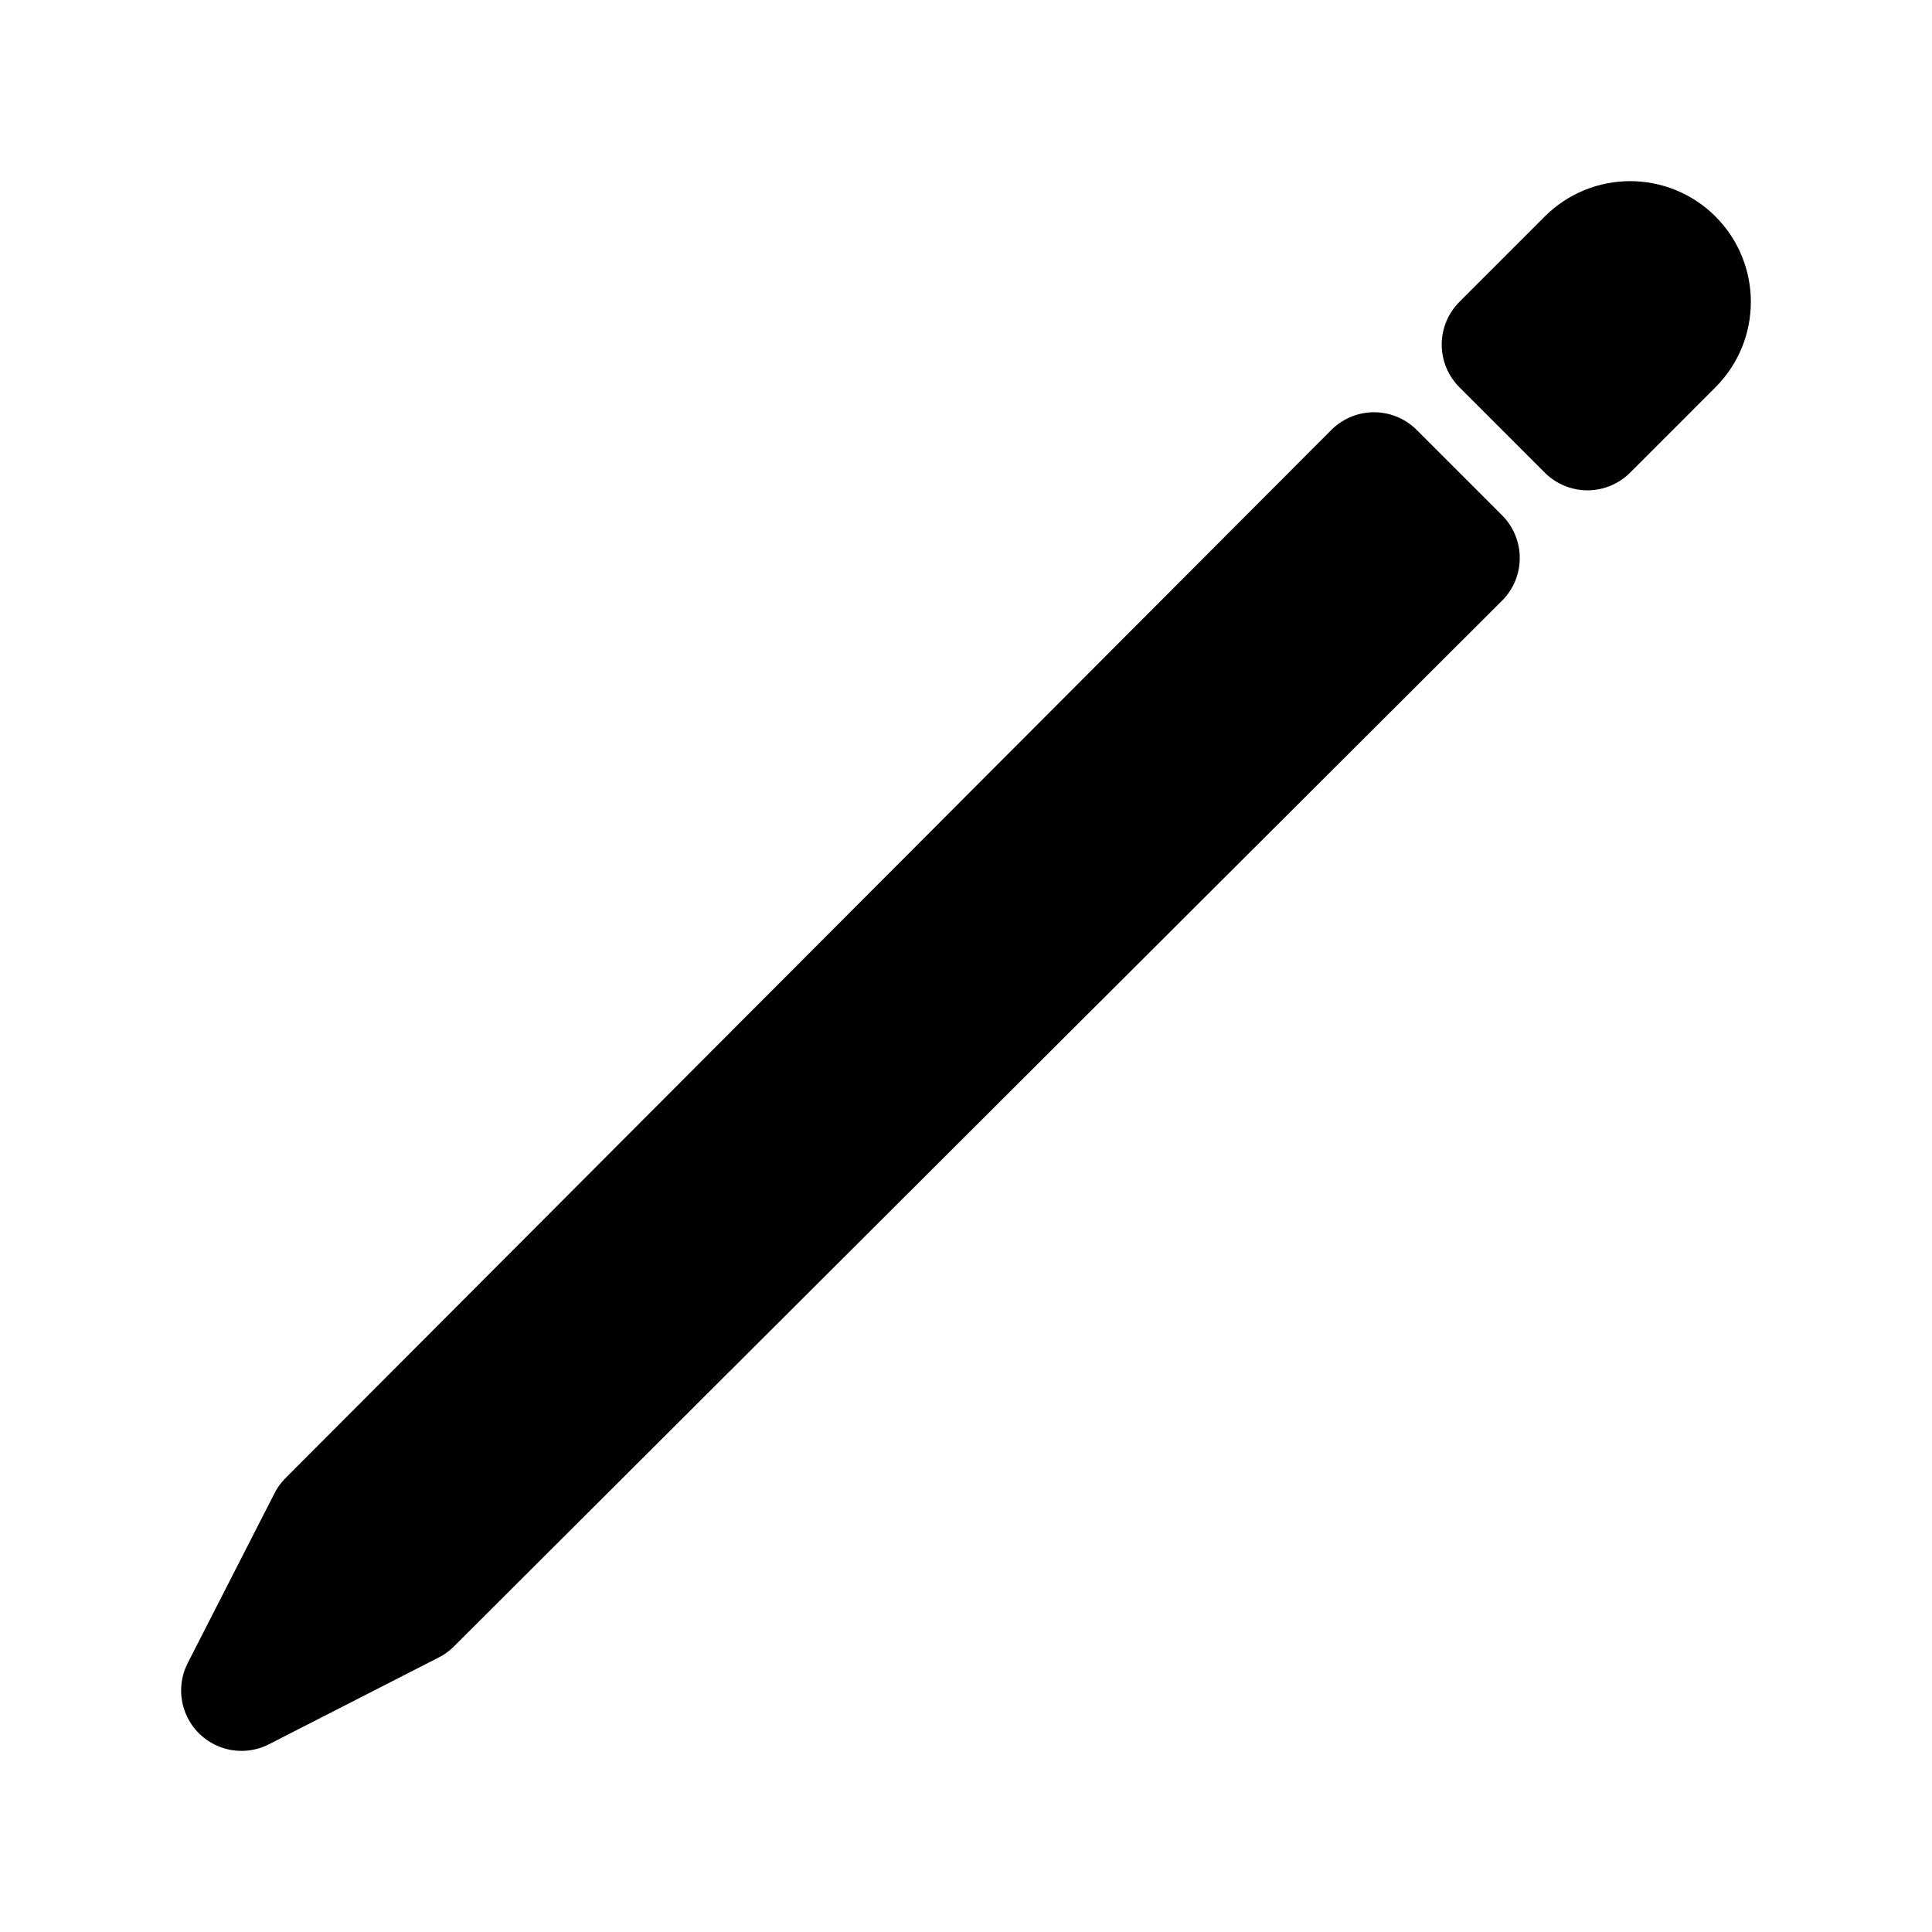
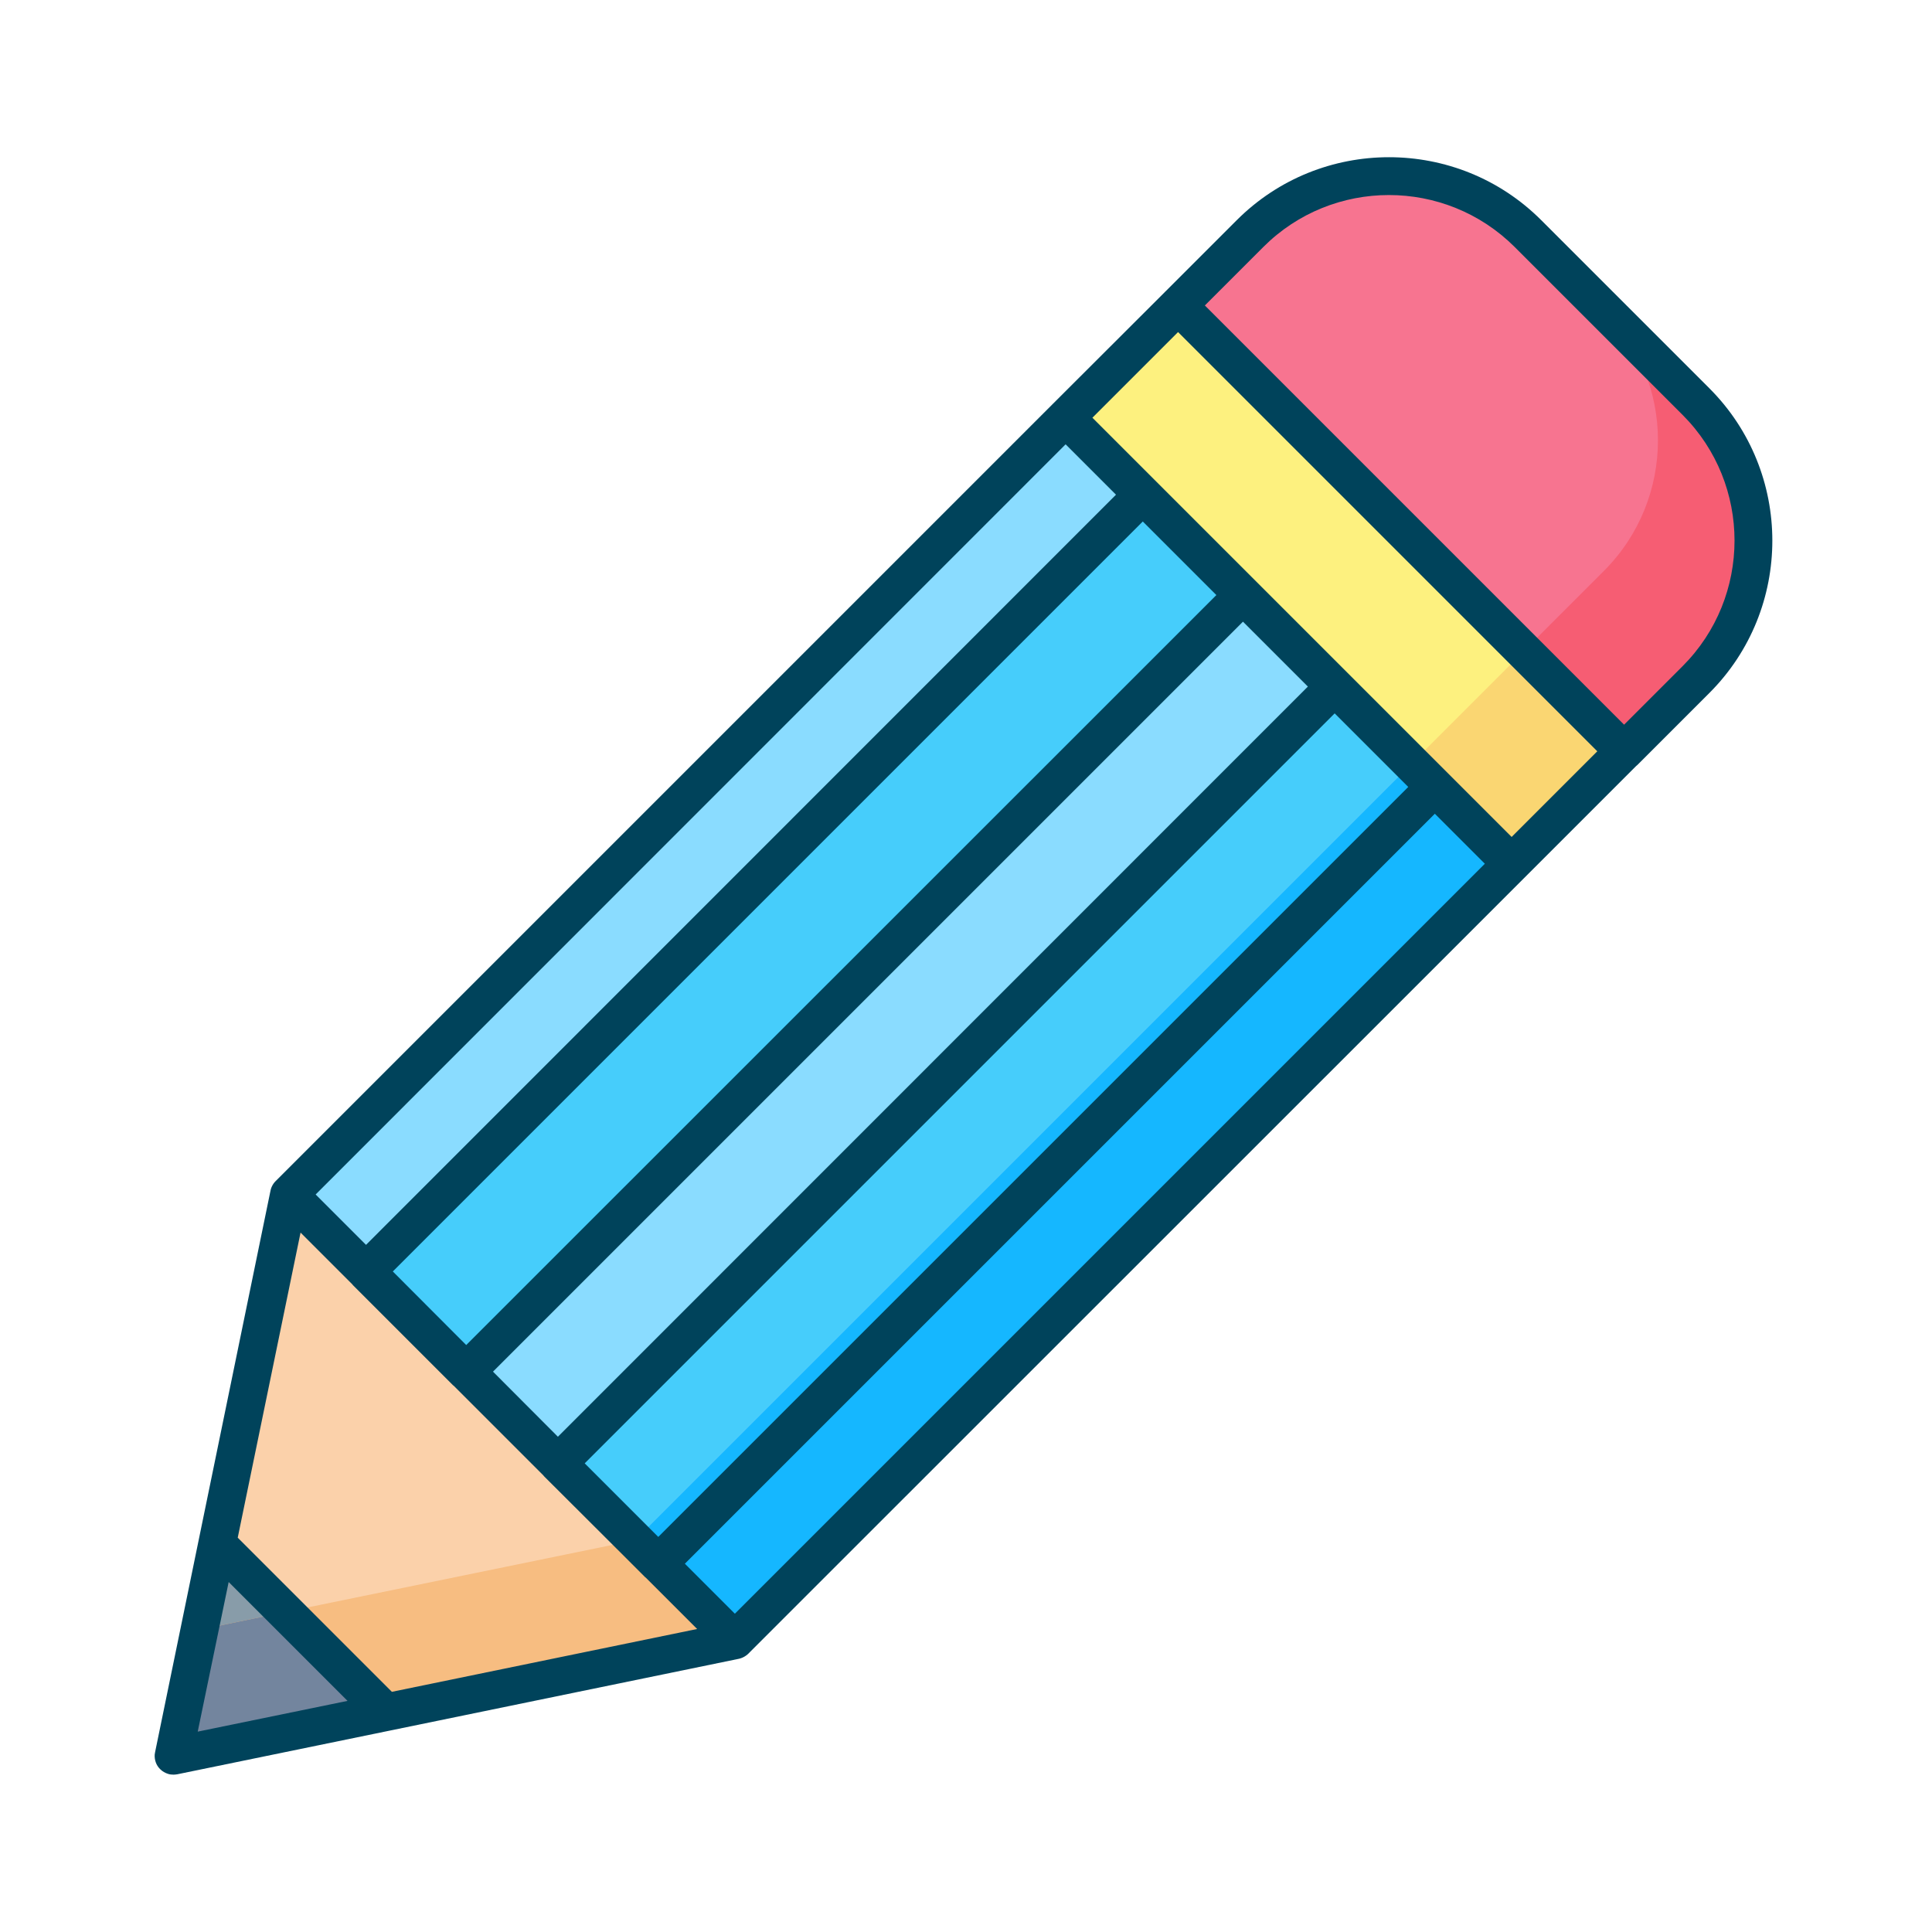
- <svg xmlns="http://www.w3.org/2000/svg" width="512" height="512" viewBox="0 0 512 512">
-   <polygon points="364.13 125.25 87 403 64 448 108.99 425 386.75 147.87 364.13 125.25" style="fill:none;stroke:#000;stroke-linecap:round;stroke-linejoin:round;stroke-width:32px" />
-   <path d="M420.69,68.69,398.07,91.31l22.62,22.63,22.62-22.63a16,16,0,0,0,0-22.62h0A16,16,0,0,0,420.69,68.69Z" style="fill:none;stroke:#000;stroke-linecap:round;stroke-linejoin:round;stroke-width:32px" />
+ <svg xmlns="http://www.w3.org/2000/svg" t="1772121665399" class="icon" viewBox="0 0 1024 1024" version="1.1" p-id="16875" width="200" height="200">
+   <path d="M153.176 633.08L564.85 221.405l236.383 236.383L389.56 869.463z" fill="#8ADCFF" p-id="16876" />
+   <path d="M860.8 398.3L624.4 161.9l38.1-38.1c40.7-40.7 106.6-40.7 147.3 0l89.1 89.1c40.7 40.7 40.7 106.6 0 147.3l-38.1 38.1z" fill="#F77490" p-id="16877" />
+   <path d="M564.848 221.435l59.538-59.538 236.383 236.384-59.538 59.538z" fill="#FDF17F" p-id="16878" />
+   <path d="M389.6 869.5l-185.2 38.1L92 930.7l23.1-112.4 38.1-185.2z" fill="#FBD1AA" p-id="16879" />
+   <path d="M204.4 907.6L92 930.7l23.1-112.4z" fill="#889CA9" p-id="16880" />
+   <path d="M193.992 673.945L605.665 262.27l53.104 53.103-411.674 411.674zM295.684 775.658l411.673-411.673 40.73 40.729-411.675 411.673z" fill="#46CDFB" p-id="16881" />
+   <path d="M336.458 816.406L748.13 404.732l12.374 12.374L348.832 828.78z" fill="#15B7FF" p-id="16882" />
+   <path d="M348.77 828.666l411.675-411.673 40.8 40.8L389.57 869.465z" fill="#15B7FF" p-id="16883" />
+   <path d="M903.3 355.8l-42.5 42.5-53.2-53.2 42.5-42.5c38.2-38.2 38.2-100.2 0-138.4l53.2 53.2c38.3 38.2 38.3 100.2 0 138.4z" fill="#F65D73" p-id="16884" />
+   <path d="M748.141 404.692l59.538-59.538 53.174 53.174-59.538 59.538z" fill="#FAD672" p-id="16885" />
+   <path d="M389.6 869.5l-185.2 38.1L92 930.7l13.8-66.9 45.4-9.4 185.3-38z" fill="#F7BD81" p-id="16886" />
+   <path d="M204.4 907.6L92 930.7l13.8-66.9 45.4-9.4z" fill="#73859E" p-id="16887" />
+   <path d="M906 205.8l-89.1-89.1c-44.5-44.5-116.9-44.5-161.4 0l-37.7 37.7c-0.1 0.1-0.3 0.2-0.4 0.4L558.1 214l-0.3 0.3L146.1 626c-1.7 1.7-2.6 3.8-2.9 5.9l-37.9 184.4-23.1 112.4c-0.1 0.4-0.1 0.8-0.2 1.2-0.2 2.9 0.8 5.8 2.9 7.8 1.2 1.2 2.6 2 4.2 2.5 0.9 0.3 1.9 0.4 2.9 0.4 0.7 0 1.3-0.1 2-0.2l112.4-23.1 185.2-38.1c2.3-0.5 4.3-1.8 5.8-3.5L808 465.2l0.3-0.3 58.9-58.9c0.2-0.2 0.5-0.4 0.7-0.6l38.1-38.1c44.5-44.5 44.5-117 0-161.5zM624.4 176l222.2 222.2-45.4 45.4L579 221.4l45.4-45.4zM207.7 896.7L126 815l33.3-161.7 27.5 27.5c0.1 0.1 0.1 0.2 0.2 0.3l53.1 53.1c0.1 0.1 0.2 0.2 0.3 0.2L288 782c0.2 0.3 0.4 0.5 0.7 0.8l40.6 40.5 0.2 0.2 12.4 12.4c0.1 0.1 0.2 0.2 0.3 0.2l27.3 27.3-161.8 33.3z m357.1-661.2l26.7 26.7L194 659.8l-26.7-26.7 397.5-397.6zM208.2 673.9l397.5-397.5 39 39-397.6 397.5-38.9-39z m101.7 101.7l397.5-397.5 39 39-397.5 397.5-39-39z m-14.2-14.1L261.3 727l397.5-397.5 34.4 34.4-397.5 397.6z m-174.5 77l63 63-79.4 16.3 16.4-79.3z m268.3 16.8L363 828.8l397.5-397.5 26.5 26.5-397.5 397.5z m502.3-502.2l-31 31-222.2-222.2 31-31c36.7-36.7 96.4-36.7 133.2 0l89.1 89.1c36.6 36.7 36.6 96.4-0.1 133.1z" fill="#00435B" p-id="16888" />
</svg>
